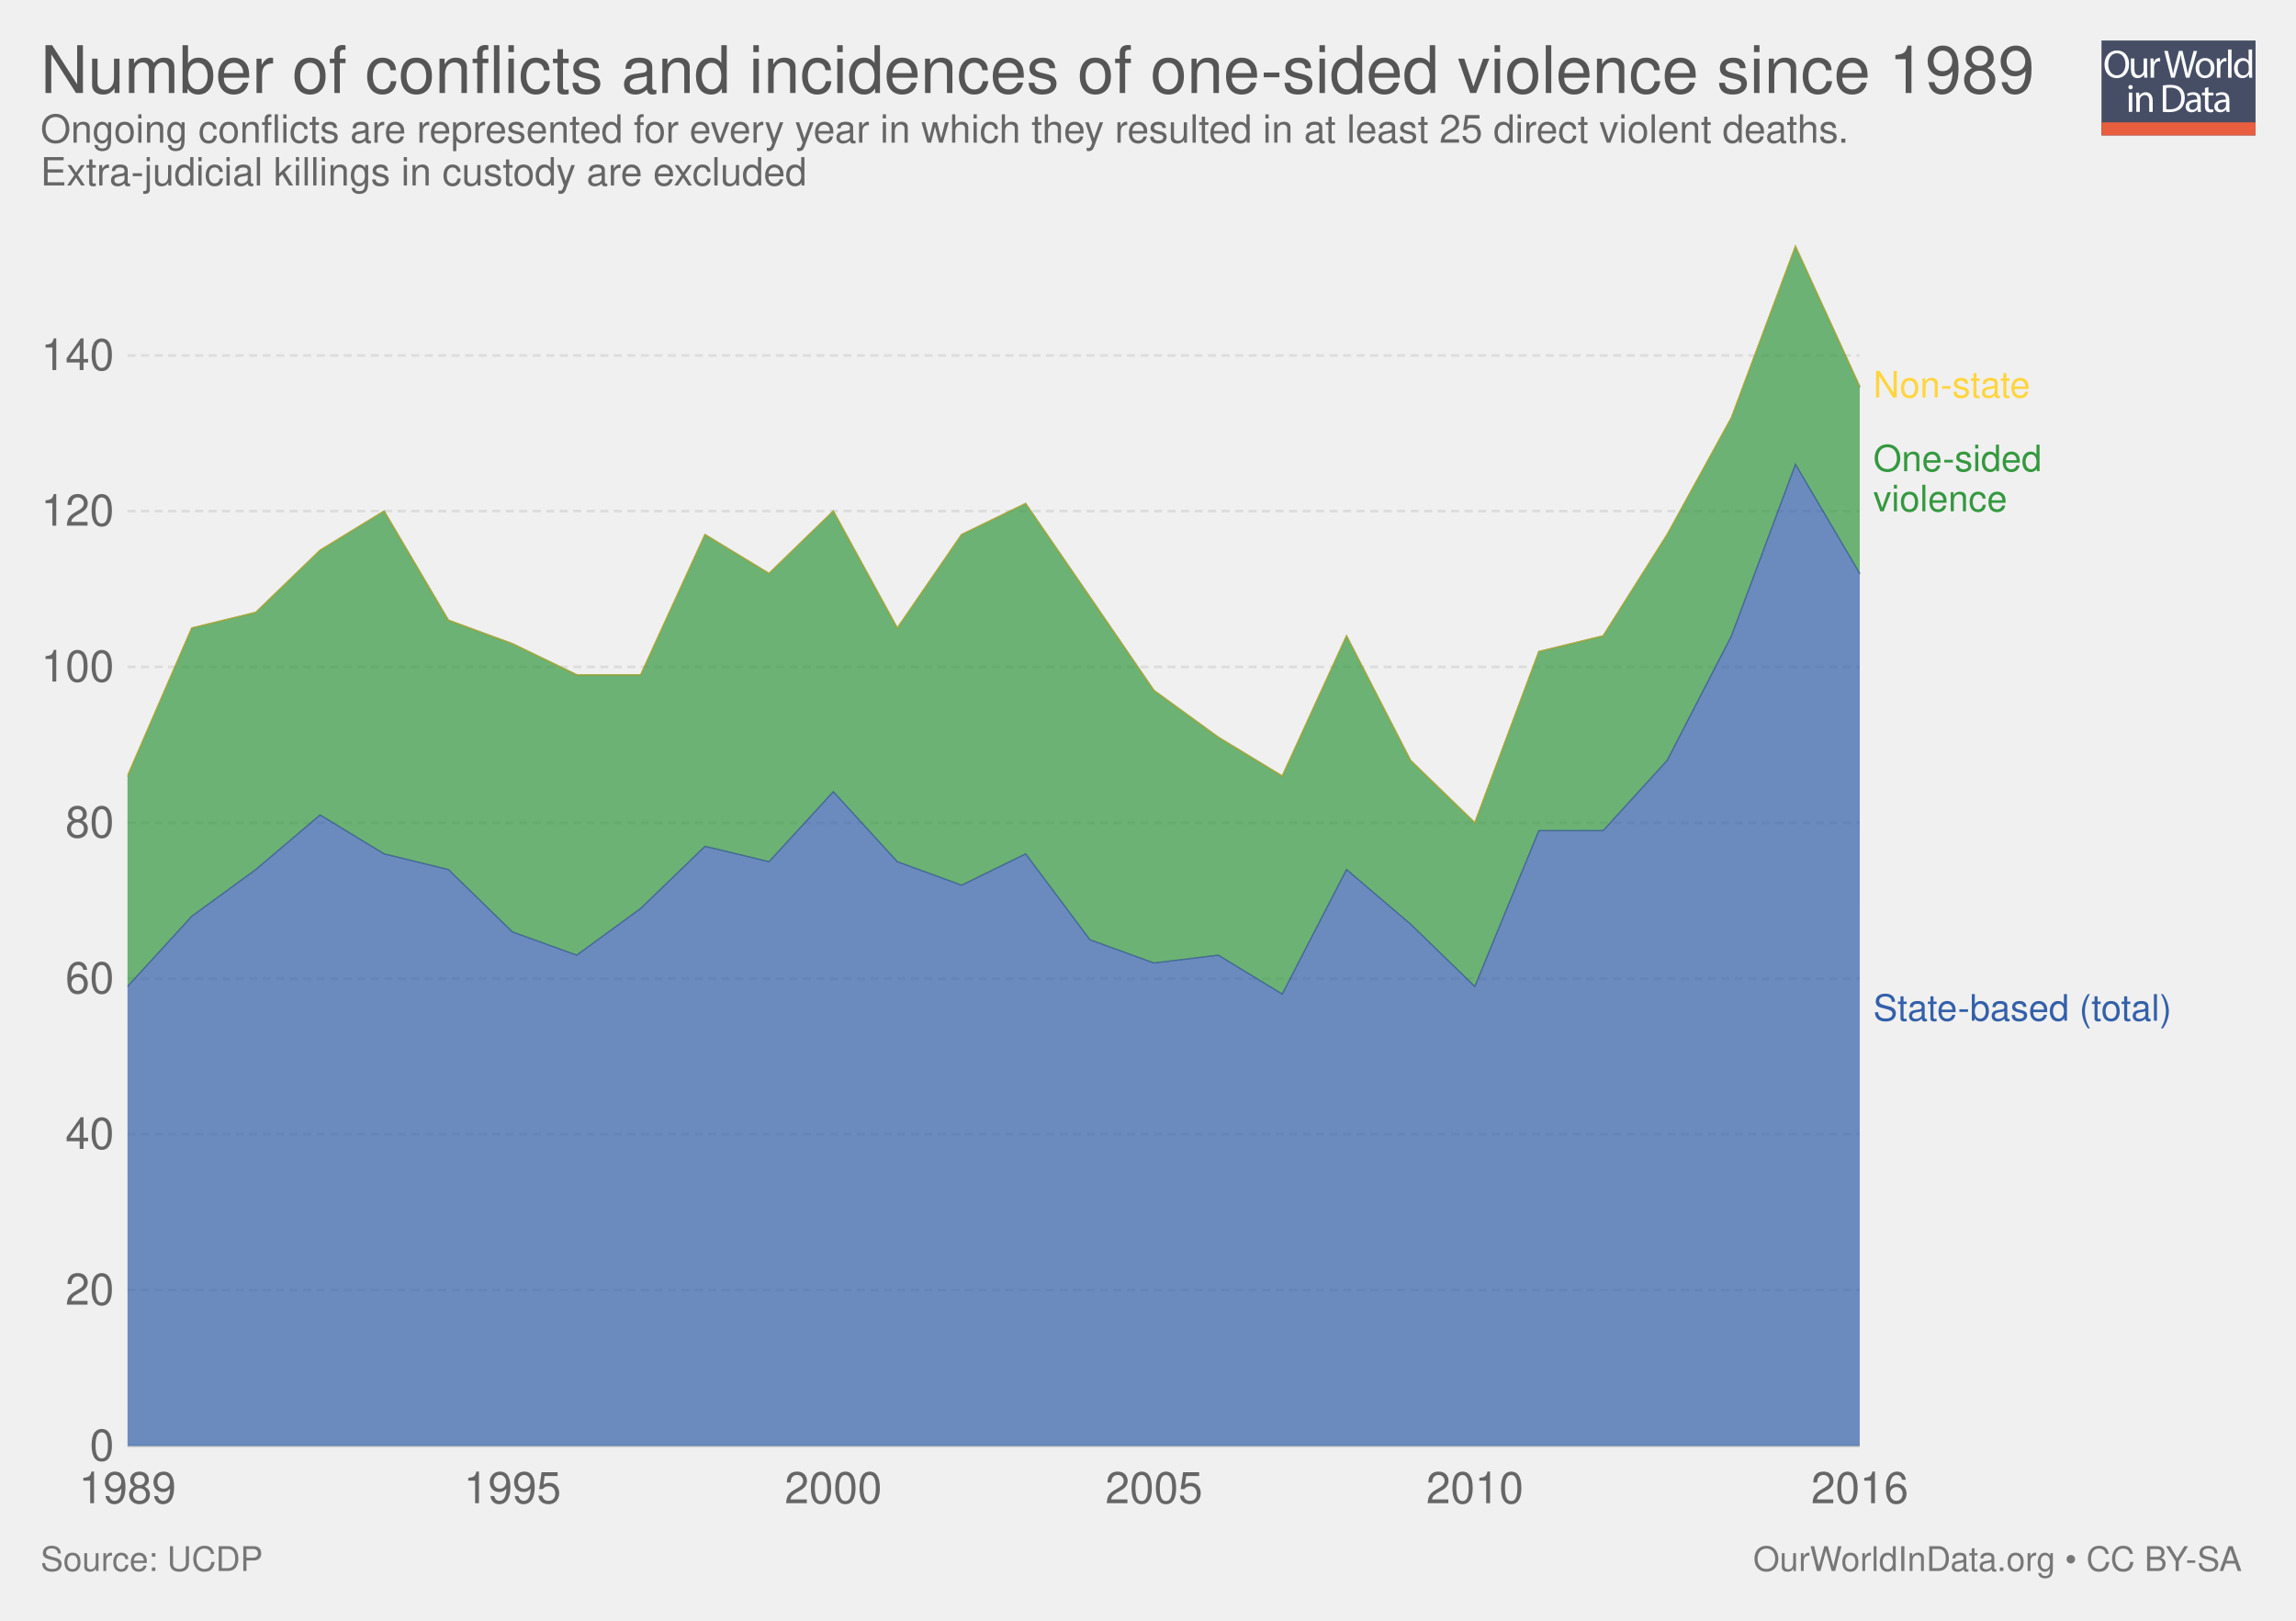
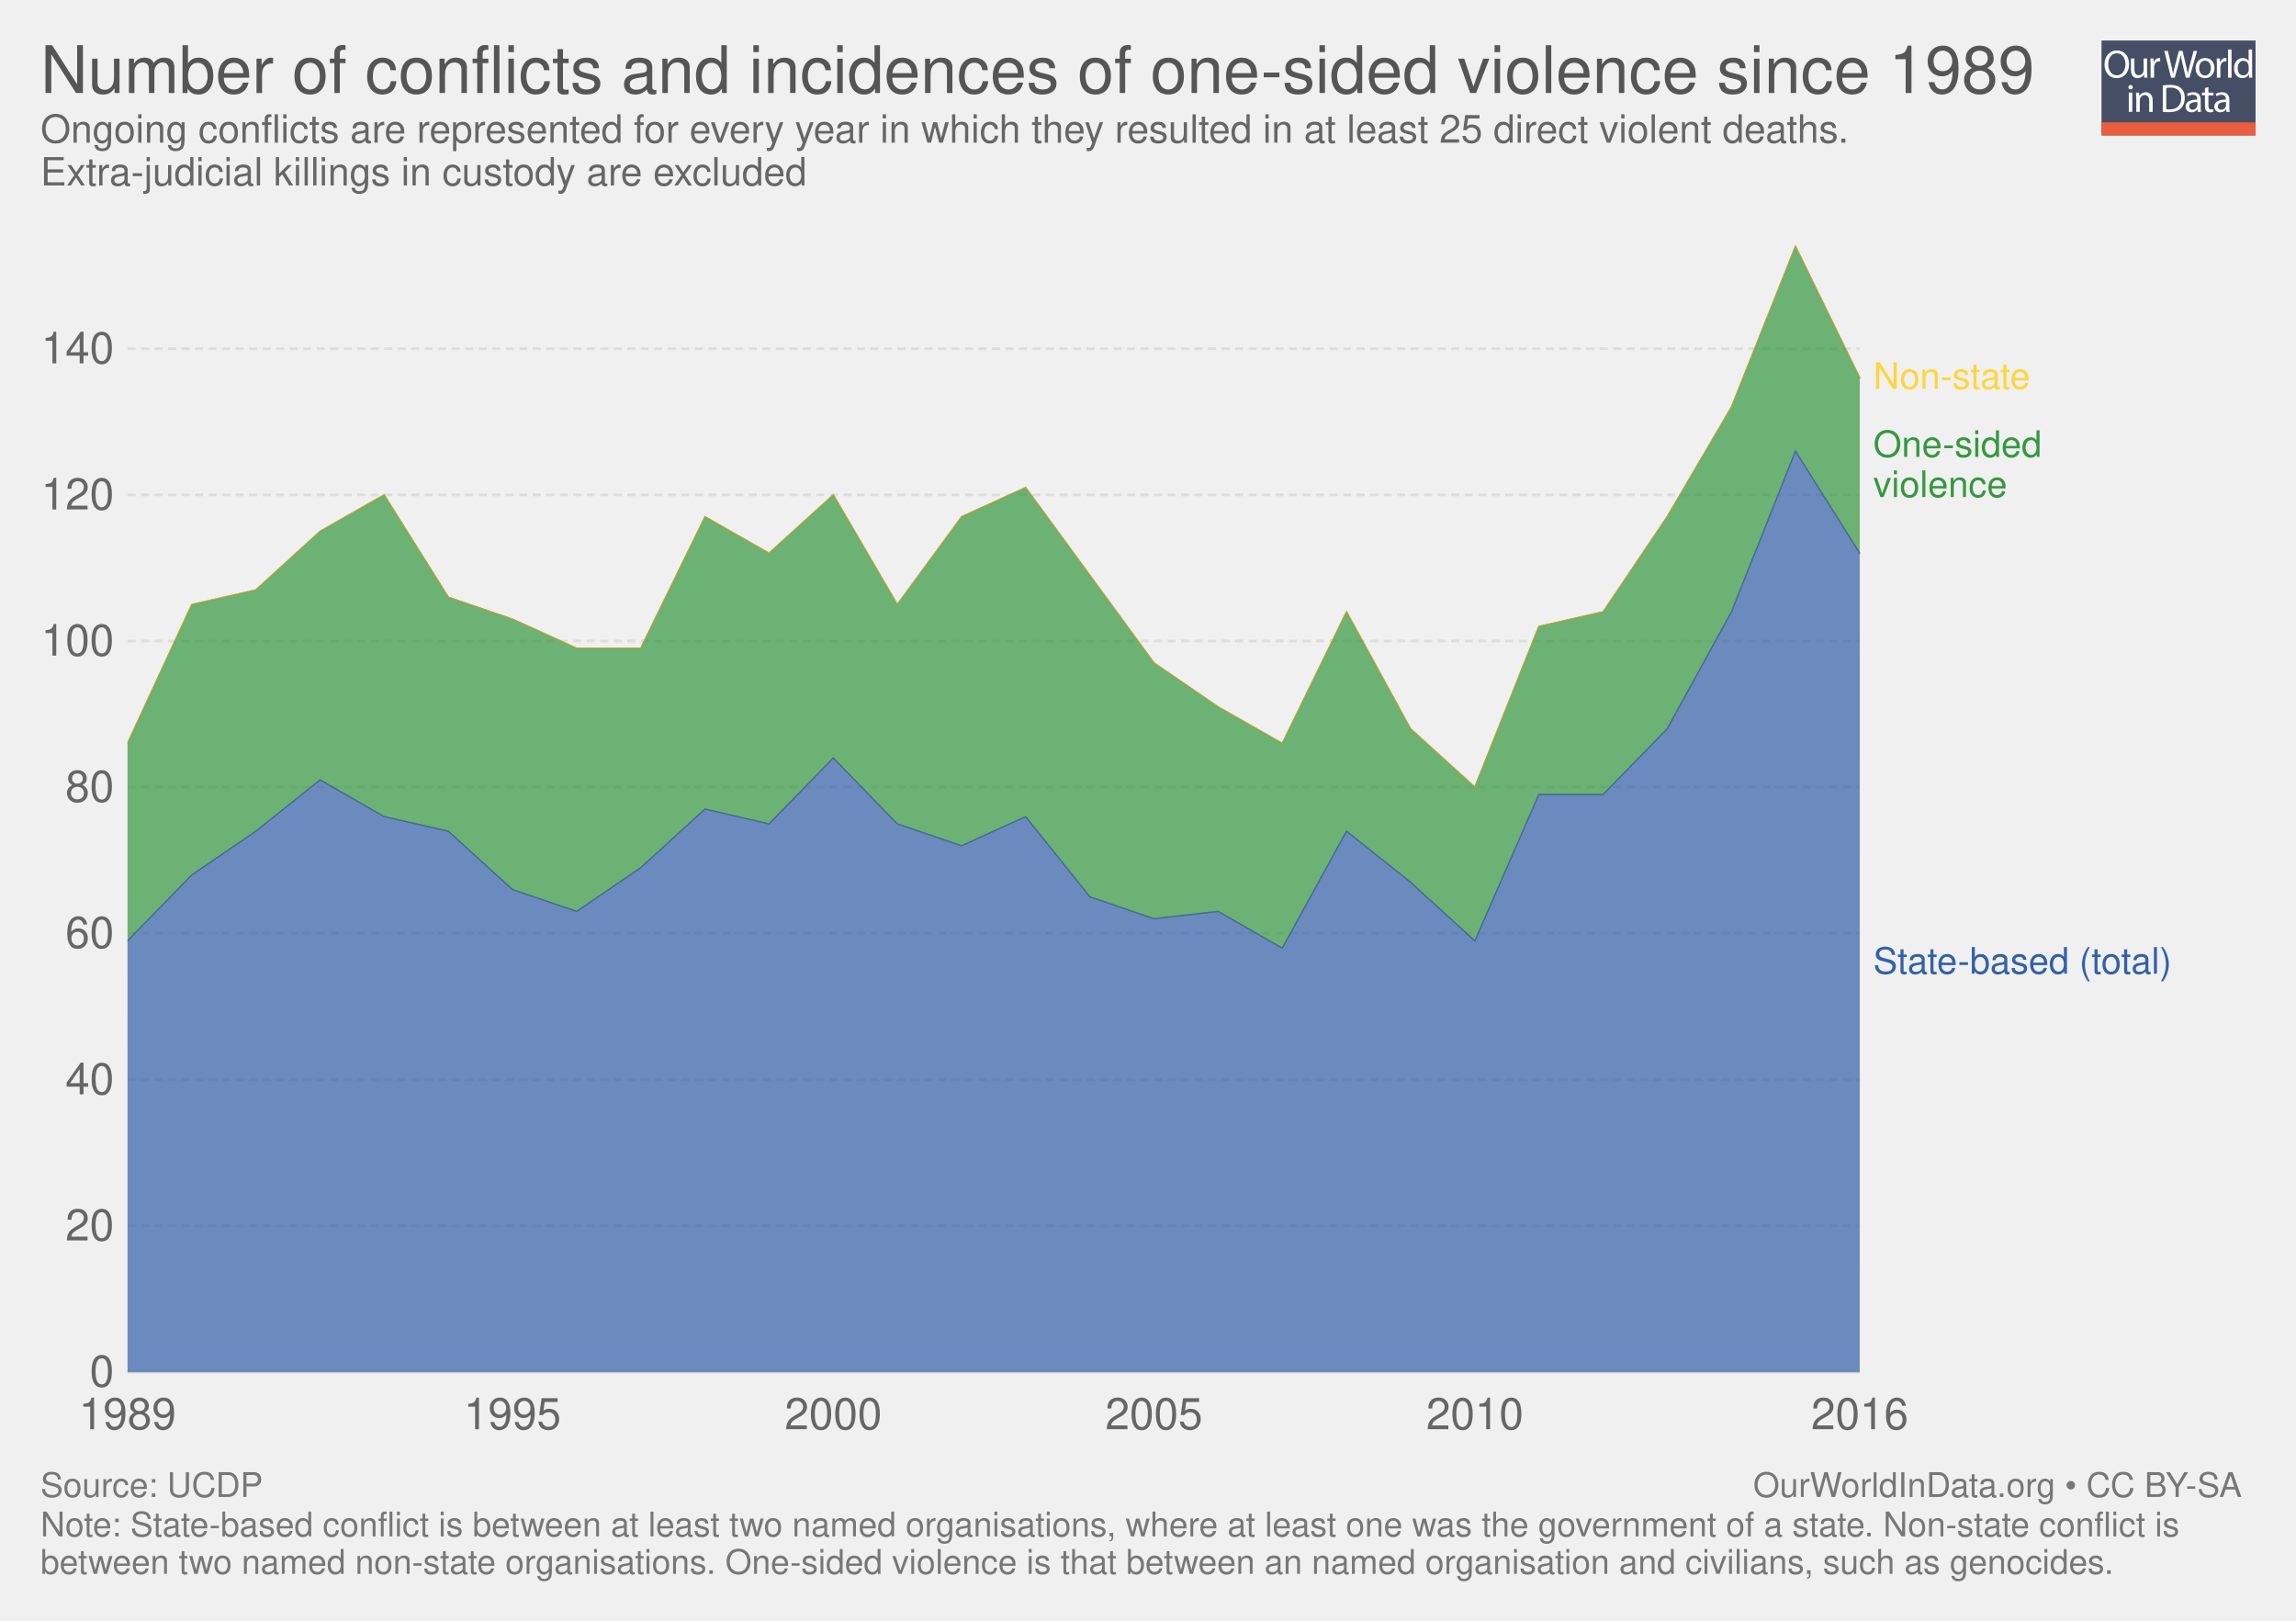
<svg xmlns="http://www.w3.org/2000/svg" xmlns:xlink="http://www.w3.org/1999/xlink" version="1.1" style="font-family: 'Helvetica Neue', Helvetica, Arial, sans-serif; font-size: 18px; background-color: white; text-rendering: optimizeLegibility; -webkit-font-smoothing: antialiased;" width="850" height="600">
  <g class="ChartTab">
    <g class="HeaderView">
      <g opacity="0.8" transform="translate(778, 15) scale(0.27)">
        <a xlink:href="https://ourworldindata.org" target="_blank">
          <g>
            <rect x="0" y="0" fill="#1B2543" width="211.2" height="130.1" />
            <rect x="0" y="112.2" fill="#E63912" width="211.2" height="17.9" />
            <g>
              <rect x="1.2" y="12.3" fill="none" width="210.2" height="99.2" />
              <path fill="#FFFFFF" d="M37.8,32.2c0,12.7-7.7,19.4-17.1,19.4c-9.7,0-16.6-7.5-16.6-18.7c0-11.7,7.3-19.3,17.1-19.3 C31.3,13.7,37.8,21.3,37.8,32.2z M9.2,32.8c0,7.9,4.3,14.9,11.8,14.9c7.5,0,11.8-6.9,11.8-15.3c0-7.3-3.8-14.9-11.8-14.9 C13.1,17.5,9.2,24.8,9.2,32.8z" />
              <path fill="#FFFFFF" d="M62.7,43.8c0,2.7,0.1,5.1,0.2,7.2h-4.3l-0.3-4.3h-0.1c-1.3,2.1-4,4.9-8.8,4.9c-4.2,0-9.1-2.3-9.1-11.6 V24.6h4.8v14.6c0,5,1.5,8.4,5.9,8.4c3.2,0,5.5-2.2,6.3-4.4c0.3-0.7,0.4-1.6,0.4-2.5V24.6h4.8V43.8z" />
              <path fill="#FFFFFF" d="M67.3,32.8c0-3.1-0.1-5.8-0.2-8.2h4.2l0.2,5.2h0.2c1.2-3.5,4.1-5.8,7.3-5.8c0.5,0,0.9,0.1,1.4,0.2v4.5 c-0.5-0.1-1-0.2-1.6-0.2c-3.4,0-5.8,2.6-6.5,6.2c-0.1,0.7-0.2,1.4-0.2,2.2V51h-4.8V32.8z" />
              <path fill="#FFFFFF" d="M95.4,51l-9.4-36.8h5l4.4,18.6c1.1,4.6,2.1,9.2,2.7,12.7h0.1c0.6-3.7,1.8-8,3-12.8l4.9-18.5h5l4.5,18.7 c1,4.4,2,8.7,2.6,12.6h0.1c0.8-4,1.8-8.1,3-12.7l4.9-18.5h4.9L120.6,51h-5L111,31.9c-1.1-4.7-1.9-8.3-2.4-12h-0.1 c-0.7,3.7-1.5,7.3-2.8,12L100.4,51H95.4z" />
              <path fill="#FFFFFF" d="M154.9,37.6c0,9.8-6.8,14-13.2,14c-7.2,0-12.7-5.2-12.7-13.6c0-8.8,5.8-14,13.1-14 C149.8,24,154.9,29.5,154.9,37.6z M133.9,37.9c0,5.8,3.3,10.1,8,10.1c4.6,0,8-4.3,8-10.3c0-4.5-2.2-10.1-7.9-10.1 C136.3,27.6,133.9,32.8,133.9,37.9z" />
              <path fill="#FFFFFF" d="M158.2,32.8c0-3.1-0.1-5.8-0.2-8.2h4.2l0.2,5.2h0.2c1.2-3.5,4.1-5.8,7.3-5.8c0.5,0,0.9,0.1,1.4,0.2v4.5 c-0.5-0.1-1-0.2-1.6-0.2c-3.4,0-5.8,2.6-6.5,6.2c-0.1,0.7-0.2,1.4-0.2,2.2V51h-4.8V32.8z" />
              <path fill="#FFFFFF" d="M173.5,12.3h4.8V51h-4.8V12.3z" />
              <path fill="#FFFFFF" d="M206.5,12.3v31.9c0,2.3,0.1,5,0.2,6.8h-4.3l-0.2-4.6H202c-1.5,2.9-4.7,5.2-9,5.2 c-6.4,0-11.3-5.4-11.3-13.4c-0.1-8.8,5.4-14.2,11.9-14.2c4,0,6.8,1.9,8,4h0.1V12.3H206.5z M201.7,35.4c0-0.6-0.1-1.4-0.2-2 c-0.7-3.1-3.3-5.6-6.9-5.6c-5,0-7.9,4.4-7.9,10.2c0,5.3,2.6,9.8,7.8,9.8c3.2,0,6.2-2.1,7.1-5.7c0.2-0.7,0.2-1.3,0.2-2.1V35.4z" />
              <path fill="#FFFFFF" d="M42.8,64c0.1,1.6-1.1,2.9-3.1,2.9c-1.7,0-2.9-1.3-2.9-2.9c0-1.7,1.3-3,3-3C41.7,61,42.8,62.3,42.8,64z M37.4,97.8V71.4h4.8v26.4H37.4z" />
              <path fill="#FFFFFF" d="M47.5,78.6c0-2.7-0.1-5-0.2-7.1h4.3l0.3,4.4h0.1c1.3-2.5,4.4-5,8.8-5c3.7,0,9.4,2.2,9.4,11.2v15.8h-4.8 V82.6c0-4.3-1.6-7.8-6.1-7.8c-3.2,0-5.6,2.2-6.5,4.9c-0.2,0.6-0.3,1.4-0.3,2.2v15.9h-4.8V78.6z" />
              <path fill="#FFFFFF" d="M84,61.6c2.9-0.4,6.3-0.8,10.1-0.8c6.8,0,11.7,1.6,14.9,4.6c3.3,3,5.2,7.3,5.2,13.2c0,6-1.9,10.9-5.3,14.3 c-3.4,3.4-9.1,5.3-16.3,5.3c-3.4,0-6.2-0.2-8.6-0.4V61.6z M88.8,94.1c1.2,0.2,3,0.3,4.8,0.3c10.2,0,15.7-5.7,15.7-15.6 c0.1-8.7-4.9-14.2-14.9-14.2c-2.5,0-4.3,0.2-5.6,0.5V94.1z" />
              <path fill="#FFFFFF" d="M132.1,97.8l-0.4-3.3h-0.2c-1.5,2.1-4.3,3.9-8.1,3.9c-5.4,0-8.1-3.8-8.1-7.6c0-6.4,5.7-9.9,15.9-9.8v-0.5 c0-2.2-0.6-6.1-6-6.1c-2.5,0-5,0.8-6.9,2l-1.1-3.2c2.2-1.4,5.4-2.3,8.7-2.3c8.1,0,10.1,5.5,10.1,10.8v9.9c0,2.3,0.1,4.5,0.4,6.3 H132.1z M131.4,84.4c-5.3-0.1-11.2,0.8-11.2,5.9c0,3.1,2.1,4.6,4.5,4.6c3.4,0,5.6-2.2,6.4-4.4c0.2-0.5,0.3-1,0.3-1.5V84.4z" />
              <path fill="#FFFFFF" d="M146.6,63.9v7.6h6.9v3.7h-6.9v14.2c0,3.3,0.9,5.1,3.6,5.1c1.3,0,2.2-0.2,2.8-0.3l0.2,3.6 c-0.9,0.4-2.4,0.7-4.3,0.7c-2.2,0-4-0.7-5.2-2c-1.4-1.4-1.9-3.8-1.9-6.9V75.1h-4.1v-3.7h4.1v-6.3L146.6,63.9z" />
              <path fill="#FFFFFF" d="M171.4,97.8l-0.4-3.3h-0.2c-1.5,2.1-4.3,3.9-8.1,3.9c-5.4,0-8.1-3.8-8.1-7.6c0-6.4,5.7-9.9,15.9-9.8v-0.5 c0-2.2-0.6-6.1-6-6.1c-2.5,0-5,0.8-6.9,2l-1.1-3.2c2.2-1.4,5.4-2.3,8.7-2.3c8.1,0,10.1,5.5,10.1,10.8v9.9c0,2.3,0.1,4.5,0.4,6.3 H171.4z M170.7,84.4c-5.3-0.1-11.2,0.8-11.2,5.9c0,3.1,2.1,4.6,4.5,4.6c3.4,0,5.6-2.2,6.4-4.4c0.2-0.5,0.3-1,0.3-1.5V84.4z" />
            </g>
          </g>
        </a>
      </g>
      <a href="https://ourworldindata.org/grapher/number-of-conflicts-and-incidences-of-one-sided-violence-since-1989" target="_blank">
        <text font-size="24.30" x="15.0" y="34.4" fill="#555">
          <tspan x="15" y="34.44">Number of conflicts and incidences of one-sided violence since 1989</tspan>
        </text>
      </a>
      <text font-size="14.40" x="15.0" y="52.8" fill="#666">
        <tspan x="15" y="52.82">Ongoing conflicts are represented for every year in which they resulted in at least 25 direct violent deaths.</tspan>
        <tspan x="15" y="68.66">Extra-judicial killings in custody are excluded </tspan>
      </text>
    </g>
    <g class="StackedArea">
      <defs>
        <clipPath id="boundsClip-1">
-           <rect x="47.216" y="0" width="820" height="930.6" />
+           <rect x="47.216" y="0" width="820" height="875.8" />
        </clipPath>
      </defs>
      <g class="AxisBoxView">
        <g class="HorizontalAxis">
-           <text x="47.2" y="556.5" fill="#666" text-anchor="middle" font-size="16.2">1989</text>
-           <text x="189.7" y="556.5" fill="#666" text-anchor="middle" font-size="16.2">1995</text>
-           <text x="308.5" y="556.5" fill="#666" text-anchor="middle" font-size="16.2">2000</text>
-           <text x="427.2" y="556.5" fill="#666" text-anchor="middle" font-size="16.2">2005</text>
-           <text x="546" y="556.5" fill="#666" text-anchor="middle" font-size="16.2">2010</text>
-           <text x="688.5" y="556.5" fill="#666" text-anchor="middle" font-size="16.2">2016</text>
+           <text x="47.2" y="529.1" fill="#666" text-anchor="middle" font-size="16.2">1989</text>
+           <text x="189.7" y="529.1" fill="#666" text-anchor="middle" font-size="16.2">1995</text>
+           <text x="308.5" y="529.1" fill="#666" text-anchor="middle" font-size="16.2">2000</text>
+           <text x="427.2" y="529.1" fill="#666" text-anchor="middle" font-size="16.2">2005</text>
+           <text x="546" y="529.1" fill="#666" text-anchor="middle" font-size="16.2">2010</text>
+           <text x="688.5" y="529.1" fill="#666" text-anchor="middle" font-size="16.2">2016</text>
        </g>
        <g class="VerticalAxis">
-           <text x="42.22" y="535.3" fill="#666" dominant-baseline="middle" text-anchor="end" font-size="16.2">0</text>
-           <text x="42.22" y="477.6" fill="#666" dominant-baseline="middle" text-anchor="end" font-size="16.2">20</text>
-           <text x="42.22" y="419.9" fill="#666" dominant-baseline="middle" text-anchor="end" font-size="16.2">40</text>
-           <text x="42.22" y="362.3" fill="#666" dominant-baseline="middle" text-anchor="end" font-size="16.2">60</text>
-           <text x="42.22" y="304.6" fill="#666" dominant-baseline="middle" text-anchor="end" font-size="16.2">80</text>
-           <text x="42.22" y="246.9" fill="#666" dominant-baseline="middle" text-anchor="end" font-size="16.2">100</text>
-           <text x="42.22" y="189.2" fill="#666" dominant-baseline="middle" text-anchor="end" font-size="16.2">120</text>
-           <text x="42.22" y="131.6" fill="#666" dominant-baseline="middle" text-anchor="end" font-size="16.2">140</text>
+           <text x="42.22" y="507.9" fill="#666" dominant-baseline="middle" text-anchor="end" font-size="16.2">0</text>
+           <text x="42.22" y="453.8" fill="#666" dominant-baseline="middle" text-anchor="end" font-size="16.2">20</text>
+           <text x="42.22" y="399.7" fill="#666" dominant-baseline="middle" text-anchor="end" font-size="16.2">40</text>
+           <text x="42.22" y="345.5" fill="#666" dominant-baseline="middle" text-anchor="end" font-size="16.2">60</text>
+           <text x="42.22" y="291.4" fill="#666" dominant-baseline="middle" text-anchor="end" font-size="16.2">80</text>
+           <text x="42.22" y="237.3" fill="#666" dominant-baseline="middle" text-anchor="end" font-size="16.2">100</text>
+           <text x="42.22" y="183.2" fill="#666" dominant-baseline="middle" text-anchor="end" font-size="16.2">120</text>
+           <text x="42.22" y="129.1" fill="#666" dominant-baseline="middle" text-anchor="end" font-size="16.2">140</text>
        </g>
        <g class="AxisGridLines">
-           <line x1="47.22" y1="535.3" x2="688.49" y2="535.3" stroke="#ccc" />
-           <line x1="47.22" y1="477.6" x2="688.49" y2="477.6" stroke="#ddd" stroke-dasharray="3,2" />
-           <line x1="47.22" y1="419.9" x2="688.49" y2="419.9" stroke="#ddd" stroke-dasharray="3,2" />
-           <line x1="47.22" y1="362.3" x2="688.49" y2="362.3" stroke="#ddd" stroke-dasharray="3,2" />
-           <line x1="47.22" y1="304.6" x2="688.49" y2="304.6" stroke="#ddd" stroke-dasharray="3,2" />
-           <line x1="47.22" y1="246.9" x2="688.49" y2="246.9" stroke="#ddd" stroke-dasharray="3,2" />
-           <line x1="47.22" y1="189.2" x2="688.49" y2="189.2" stroke="#ddd" stroke-dasharray="3,2" />
-           <line x1="47.22" y1="131.6" x2="688.49" y2="131.6" stroke="#ddd" stroke-dasharray="3,2" />
+           <line x1="47.22" y1="507.9" x2="688.49" y2="507.9" stroke="#ccc" />
+           <line x1="47.22" y1="453.8" x2="688.49" y2="453.8" stroke="#ddd" stroke-dasharray="3,2" />
+           <line x1="47.22" y1="399.7" x2="688.49" y2="399.7" stroke="#ddd" stroke-dasharray="3,2" />
+           <line x1="47.22" y1="345.5" x2="688.49" y2="345.5" stroke="#ddd" stroke-dasharray="3,2" />
+           <line x1="47.22" y1="291.4" x2="688.49" y2="291.4" stroke="#ddd" stroke-dasharray="3,2" />
+           <line x1="47.22" y1="237.3" x2="688.49" y2="237.3" stroke="#ddd" stroke-dasharray="3,2" />
+           <line x1="47.22" y1="183.2" x2="688.49" y2="183.2" stroke="#ddd" stroke-dasharray="3,2" />
+           <line x1="47.22" y1="129.1" x2="688.49" y2="129.1" stroke="#ddd" stroke-dasharray="3,2" />
        </g>
      </g>
      <g clip-path="url(#boundsClip-1)">
        <g class="HeightedLegend clickable">
          <g class="legendMark">
-             <rect x="688.49" y="136.35" width="93.725" height="13.5" fill="#fff" opacity="0" />
-             <text font-size="13.50" x="693.5" y="147.2" fill="#ffd53e">
-               <tspan x="693.49" y="147.15">Non-state</tspan>
+             <rect x="688.49" y="133.15" width="93.725" height="13.5" fill="#fff" opacity="0" />
+             <text font-size="13.50" x="693.5" y="144.0" fill="#ffd53e">
+               <tspan x="693.49" y="143.95">Non-state</tspan>
            </text>
          </g>
          <g class="legendMark">
-             <rect x="688.49" y="163.65" width="97.505" height="28.1" fill="#fff" opacity="0" />
-             <text font-size="13.50" x="693.5" y="174.4" fill="#34983f">
-               <tspan x="693.49" y="174.45">One-sided</tspan>
-               <tspan x="693.49" y="189.3">violence</tspan>
+             <rect x="688.49" y="158.35" width="97.505" height="28.1" fill="#fff" opacity="0" />
+             <text font-size="13.50" x="693.5" y="169.2" fill="#34983f">
+               <tspan x="693.49" y="169.15">One-sided</tspan>
+               <tspan x="693.49" y="184">violence</tspan>
            </text>
          </g>
          <g class="legendMark">
-             <rect x="688.49" y="367.05" width="146.51" height="13.5" fill="#fff" opacity="0" />
-             <text font-size="13.50" x="693.5" y="377.9" fill="#3360a9">
-               <tspan x="693.49" y="377.85">State-based (total)</tspan>
+             <rect x="688.49" y="349.65" width="146.51" height="13.5" fill="#fff" opacity="0" />
+             <text font-size="13.50" x="693.5" y="360.4" fill="#3360a9">
+               <tspan x="693.49" y="360.45">State-based (total)</tspan>
            </text>
          </g>
        </g>
        <g class="Areas">
-           <rect x="47.216" y="91.2" width="641.274" height="444.1" opacity="0" fill="rgba(255,255,255,0)" />
-           <path stroke-linecap="round" d="M47.2 365.2L71 339.2L94.7 321.9L118.5 301.7L142.2 316.1L166 321.9L189.7 345L213.5 353.6L237.2 336.3L261 313.3L284.7 319L308.5 293.1L332.2 319L356 327.7L379.7 316.1L403.5 347.9L427.2 356.5L451 353.6L474.7 368L498.5 321.9L522.2 342.1L546 365.2L569.7 307.5L593.5 307.5L617.2 281.5L641 235.4L664.7 171.9L688.5 212.3L688.49 535.3L47.216 535.3" fill="#3360a9" fill-opacity="0.7" class="State__002dbased-__0028total__0029_0-area" />
-           <path stroke-linecap="round" d="M47.2 287.3L71 232.5L94.7 226.7L118.5 203.7L142.2 189.2L166 229.6L189.7 238.3L213.5 249.8L237.2 249.8L261 197.9L284.7 212.3L308.5 189.2L332.2 232.5L356 197.9L379.7 186.4L403.5 221L427.2 255.6L451 272.9L474.7 287.3L498.5 235.4L522.2 281.5L546 304.6L569.7 241.2L593.5 235.4L617.2 197.9L641 154.6L664.7 91.2L688.5 143.1L688.5 212.3L664.7 171.9L641 235.4L617.2 281.5L593.5 307.5L569.7 307.5L546 365.2L522.2 342.1L498.5 321.9L474.7 368L451 353.6L427.2 356.5L403.5 347.9L379.7 316.1L356 327.7L332.2 319L308.5 293.1L284.7 319L261 313.3L237.2 336.3L213.5 353.6L189.7 345L166 321.9L142.2 316.1L118.5 301.7L94.7 321.9L71 339.2L47.2 365.2" fill="#34983f" fill-opacity="0.7" class="One__002dsided-violence_0-area" />
-           <path stroke-linecap="round" d="M47.2 287.3L71 232.5L94.7 226.7L118.5 203.7L142.2 189.2L166 229.6L189.7 238.3L213.5 249.8L237.2 249.8L261 197.9L284.7 212.3L308.5 189.2L332.2 232.5L356 197.9L379.7 186.4L403.5 221L427.2 255.6L451 272.9L474.7 287.3L498.5 235.4L522.2 281.5L546 304.6L569.7 241.2L593.5 235.4L617.2 197.9L641 154.6L664.7 91.2L688.5 143.1L688.5 143.1L664.7 91.2L641 154.6L617.2 197.9L593.5 235.4L569.7 241.2L546 304.6L522.2 281.5L498.5 235.4L474.7 287.3L451 272.9L427.2 255.6L403.5 221L379.7 186.4L356 197.9L332.2 232.5L308.5 189.2L284.7 212.3L261 197.9L237.2 249.8L213.5 249.8L189.7 238.3L166 229.6L142.2 189.2L118.5 203.7L94.7 226.7L71 232.5L47.2 287.3" fill="#ffd53e" fill-opacity="0.7" class="Non__002dstate_0-area" />
-           <path stroke-linecap="round" d="M47.2 365.2L71 339.2L94.7 321.9L118.5 301.7L142.2 316.1L166 321.9L189.7 345L213.5 353.6L237.2 336.3L261 313.3L284.7 319L308.5 293.1L332.2 319L356 327.7L379.7 316.1L403.5 347.9L427.2 356.5L451 353.6L474.7 368L498.5 321.9L522.2 342.1L546 365.2L569.7 307.5L593.5 307.5L617.2 281.5L641 235.4L664.7 171.9L688.5 212.3" stroke="rgb(43, 80, 141)" stroke-opacity="0.7" stroke-width="0.5" fill="none" class="State__002dbased-__0028total__0029_0-border" />
-           <path stroke-linecap="round" d="M47.2 287.3L71 232.5L94.7 226.7L118.5 203.7L142.2 189.2L166 229.6L189.7 238.3L213.5 249.8L237.2 249.8L261 197.9L284.7 212.3L308.5 189.2L332.2 232.5L356 197.9L379.7 186.4L403.5 221L427.2 255.6L451 272.9L474.7 287.3L498.5 235.4L522.2 281.5L546 304.6L569.7 241.2L593.5 235.4L617.2 197.9L641 154.6L664.7 91.2L688.5 143.1" stroke="rgb(44, 127, 53)" stroke-opacity="0.7" stroke-width="0.5" fill="none" class="One__002dsided-violence_0-border" />
-           <path stroke-linecap="round" d="M47.2 287.3L71 232.5L94.7 226.7L118.5 203.7L142.2 189.2L166 229.6L189.7 238.3L213.5 249.8L237.2 249.8L261 197.9L284.7 212.3L308.5 189.2L332.2 232.5L356 197.9L379.7 186.4L403.5 221L427.2 255.6L451 272.9L474.7 287.3L498.5 235.4L522.2 281.5L546 304.6L569.7 241.2L593.5 235.4L617.2 197.9L641 154.6L664.7 91.2L688.5 143.1" stroke="rgb(213, 178, 52)" stroke-opacity="0.7" stroke-width="0.5" fill="none" class="Non__002dstate_0-border" />
+           <rect x="47.216" y="91.2" width="641.274" height="416.7" opacity="0" fill="rgba(255,255,255,0)" />
+           <path stroke-linecap="round" d="M47.2 348.3L71 323.9L94.7 307.7L118.5 288.7L142.2 302.3L166 307.7L189.7 329.3L213.5 337.4L237.2 321.2L261 299.5L284.7 305L308.5 280.6L332.2 305L356 313.1L379.7 302.3L403.5 332L427.2 340.1L451 337.4L474.7 351L498.5 307.7L522.2 326.6L546 348.3L569.7 294.1L593.5 294.1L617.2 269.8L641 226.5L664.7 167L688.5 204.8L688.49 507.9L47.216 507.9" fill="#3360a9" fill-opacity="0.7" class="State__002dbased-__0028total__0029_0-area" />
+           <path stroke-linecap="round" d="M47.2 275.2L71 223.8L94.7 218.4L118.5 196.7L142.2 183.2L166 221.1L189.7 229.2L213.5 240L237.2 240L261 191.3L284.7 204.8L308.5 183.2L332.2 223.8L356 191.3L379.7 180.5L403.5 213L427.2 245.4L451 261.7L474.7 275.2L498.5 226.5L522.2 269.8L546 291.4L569.7 231.9L593.5 226.5L617.2 191.3L641 150.7L664.7 91.2L688.5 139.9L688.5 204.8L664.7 167L641 226.5L617.2 269.8L593.5 294.1L569.7 294.1L546 348.3L522.2 326.6L498.5 307.7L474.7 351L451 337.4L427.2 340.1L403.5 332L379.7 302.3L356 313.1L332.2 305L308.5 280.6L284.7 305L261 299.5L237.2 321.2L213.5 337.4L189.7 329.3L166 307.7L142.2 302.3L118.5 288.7L94.7 307.7L71 323.9L47.2 348.3" fill="#34983f" fill-opacity="0.7" class="One__002dsided-violence_0-area" />
+           <path stroke-linecap="round" d="M47.2 275.2L71 223.8L94.7 218.4L118.5 196.7L142.2 183.2L166 221.1L189.7 229.2L213.5 240L237.2 240L261 191.3L284.7 204.8L308.5 183.2L332.2 223.8L356 191.3L379.7 180.5L403.5 213L427.2 245.4L451 261.7L474.7 275.2L498.5 226.5L522.2 269.8L546 291.4L569.7 231.9L593.5 226.5L617.2 191.3L641 150.7L664.7 91.2L688.5 139.9L688.5 139.9L664.7 91.2L641 150.7L617.2 191.3L593.5 226.5L569.7 231.9L546 291.4L522.2 269.8L498.5 226.5L474.7 275.2L451 261.7L427.2 245.4L403.5 213L379.7 180.5L356 191.3L332.2 223.8L308.5 183.2L284.7 204.8L261 191.3L237.2 240L213.5 240L189.7 229.2L166 221.1L142.2 183.2L118.5 196.7L94.7 218.4L71 223.8L47.2 275.2" fill="#ffd53e" fill-opacity="0.7" class="Non__002dstate_0-area" />
+           <path stroke-linecap="round" d="M47.2 348.3L71 323.9L94.7 307.7L118.5 288.7L142.2 302.3L166 307.7L189.7 329.3L213.5 337.4L237.2 321.2L261 299.5L284.7 305L308.5 280.6L332.2 305L356 313.1L379.7 302.3L403.5 332L427.2 340.1L451 337.4L474.7 351L498.5 307.7L522.2 326.6L546 348.3L569.7 294.1L593.5 294.1L617.2 269.8L641 226.5L664.7 167L688.5 204.8" stroke="rgb(43, 80, 141)" stroke-opacity="0.7" stroke-width="0.5" fill="none" class="State__002dbased-__0028total__0029_0-border" />
+           <path stroke-linecap="round" d="M47.2 275.2L71 223.8L94.7 218.4L118.5 196.7L142.2 183.2L166 221.1L189.7 229.2L213.5 240L237.2 240L261 191.3L284.7 204.8L308.5 183.2L332.2 223.8L356 191.3L379.7 180.5L403.5 213L427.2 245.4L451 261.7L474.7 275.2L498.5 226.5L522.2 269.8L546 291.4L569.7 231.9L593.5 226.5L617.2 191.3L641 150.7L664.7 91.2L688.5 139.9" stroke="rgb(44, 127, 53)" stroke-opacity="0.7" stroke-width="0.5" fill="none" class="One__002dsided-violence_0-border" />
+           <path stroke-linecap="round" d="M47.2 275.2L71 223.8L94.7 218.4L118.5 196.7L142.2 183.2L166 221.1L189.7 229.2L213.5 240L237.2 240L261 191.3L284.7 204.8L308.5 183.2L332.2 223.8L356 191.3L379.7 180.5L403.5 213L427.2 245.4L451 261.7L474.7 275.2L498.5 226.5L522.2 269.8L546 291.4L569.7 231.9L593.5 226.5L617.2 191.3L641 150.7L664.7 91.2L688.5 139.9" stroke="rgb(213, 178, 52)" stroke-opacity="0.7" stroke-width="0.5" fill="none" class="Non__002dstate_0-border" />
        </g>
      </g>
    </g>
    <g style="fill: #777;" class="SourcesFooter">
      <g style="fill: #777;" class="clickable">
-         <text font-size="12.60" x="15.0" y="581.6">
-           <tspan x="15" y="581.58">Source: UCDP</tspan>
+         <text font-size="12.60" x="15.0" y="554.2">
+           <tspan x="15" y="554.18">Source: UCDP</tspan>
        </text>
      </g>
-       <text font-size="12.60" x="649.0" y="581.6">
-         <tspan x="649.024" y="581.58">
+       <text font-size="12.60" x="15.0" y="568.8">
+         <tspan x="15" y="568.78">Note: State-based conflict is between at least two named organisations, where at least one was the government of a state. Non-state conflict is</tspan>
+         <tspan x="15" y="582.64">between two named non-state organisations. One-sided violence is that between an named organisation and civilians, such as genocides.</tspan>
+       </text>
+       <text font-size="12.60" x="649.0" y="554.2">
+         <tspan x="649.024" y="554.18">
          <a target="_blank" style="fill: #777;" href="https://ourworldindata.org">OurWorldInData.org</a> • <a style="fill: #777;" href="http://creativecommons.org/licenses/by-sa/4.0/deed.en_US" target="_blank">CC BY-SA</a>
        </tspan>
      </text>
    </g>
  </g>
</svg>
